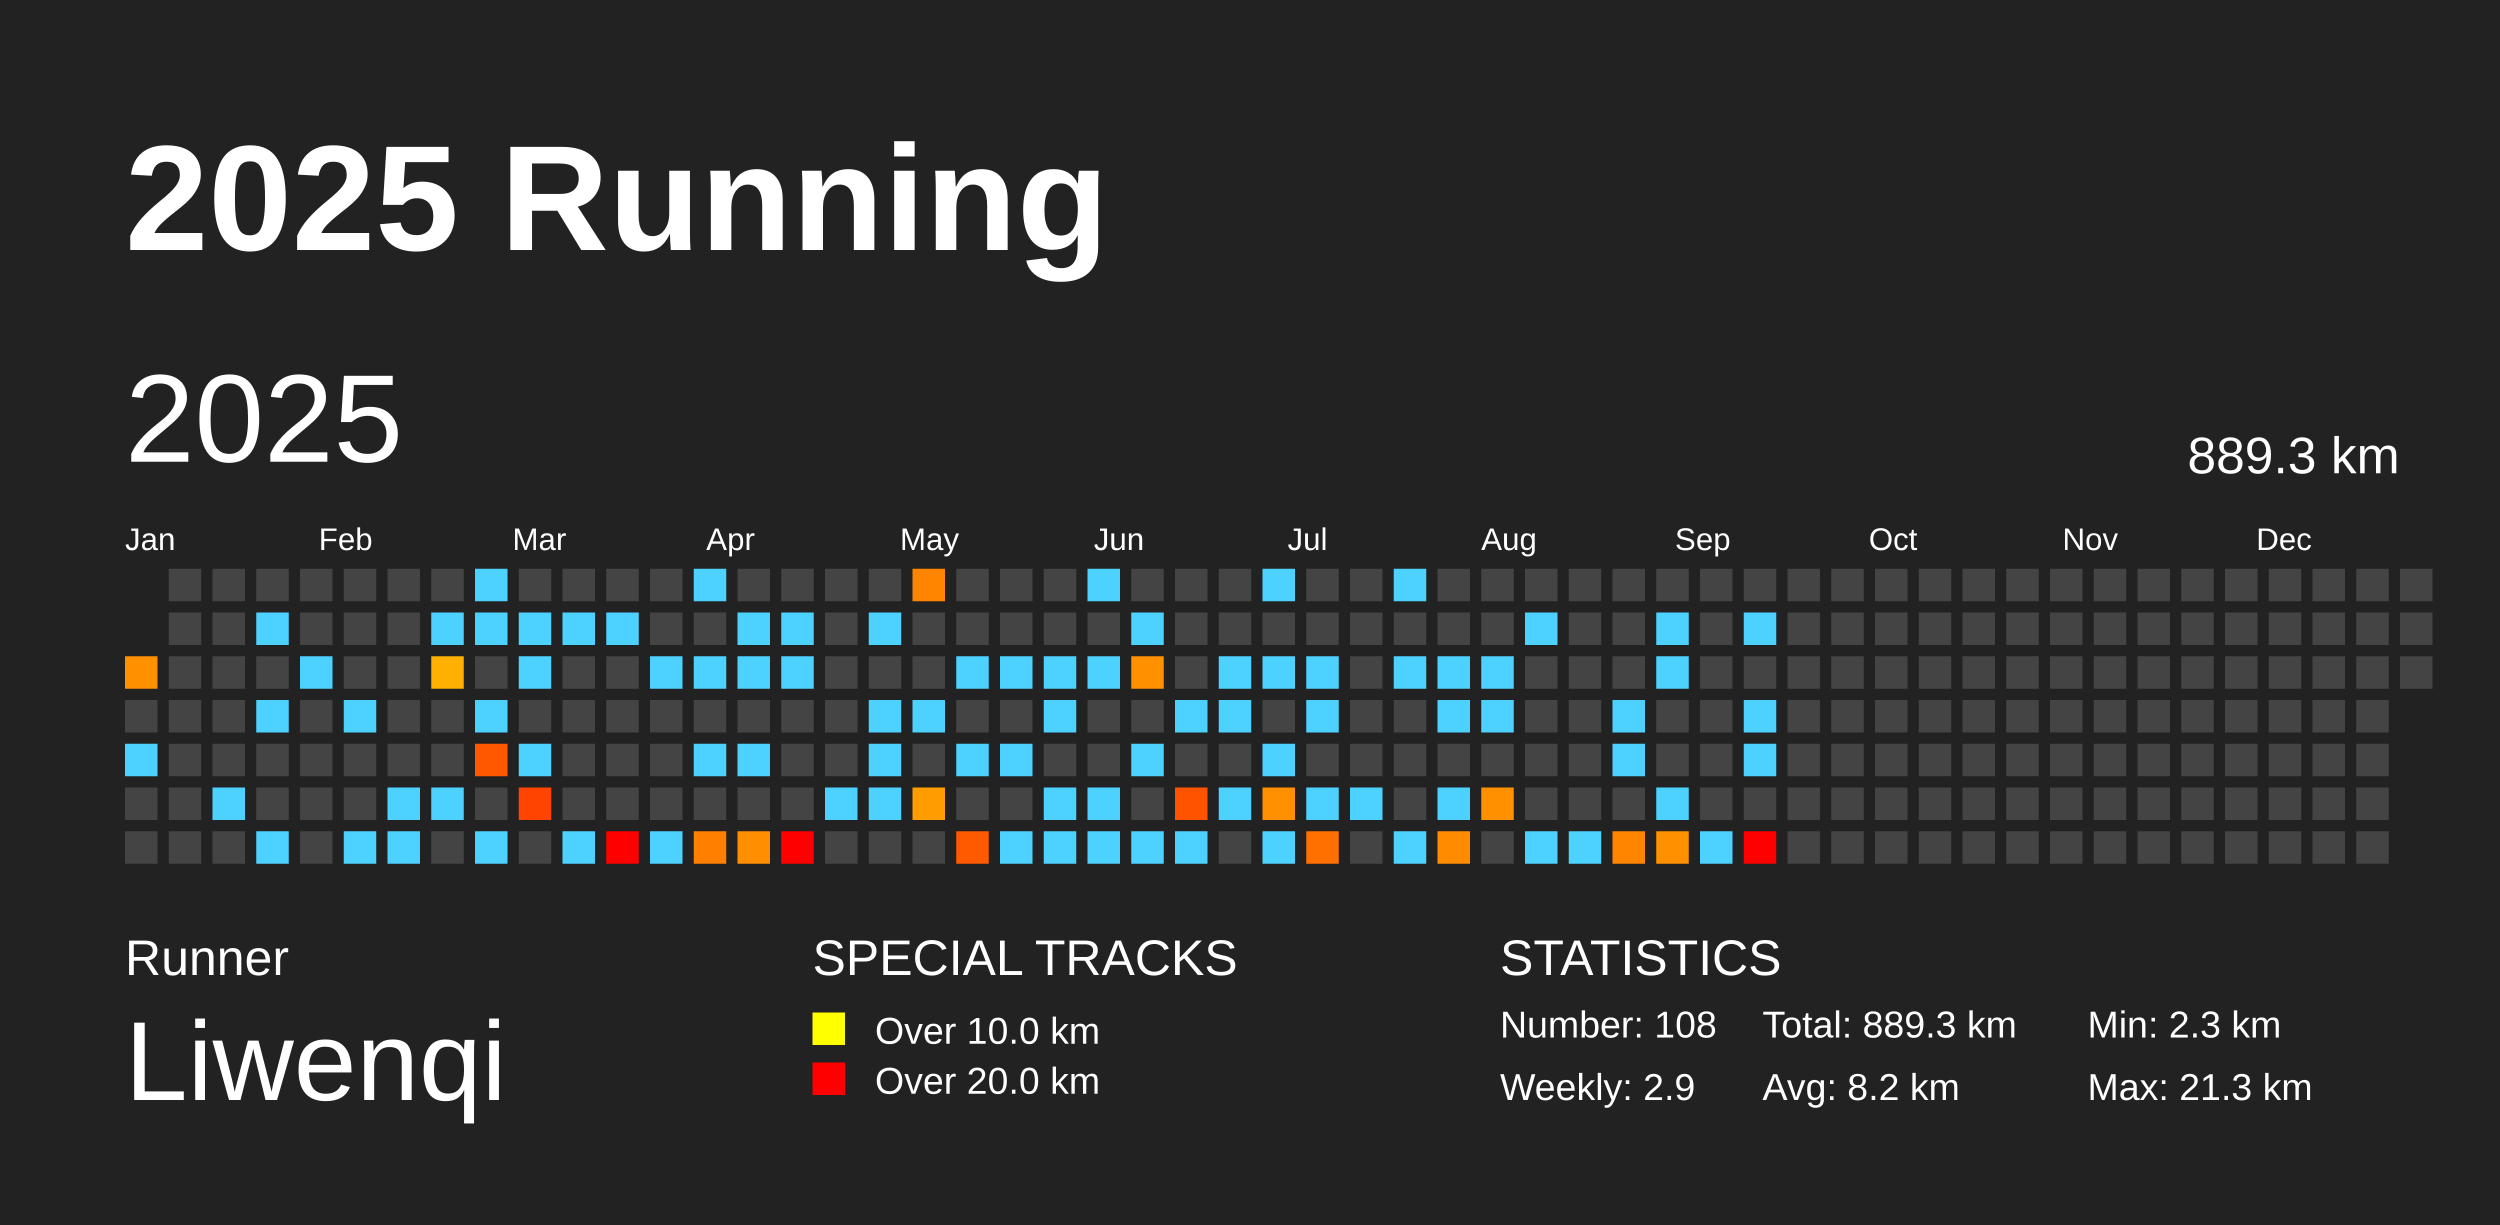
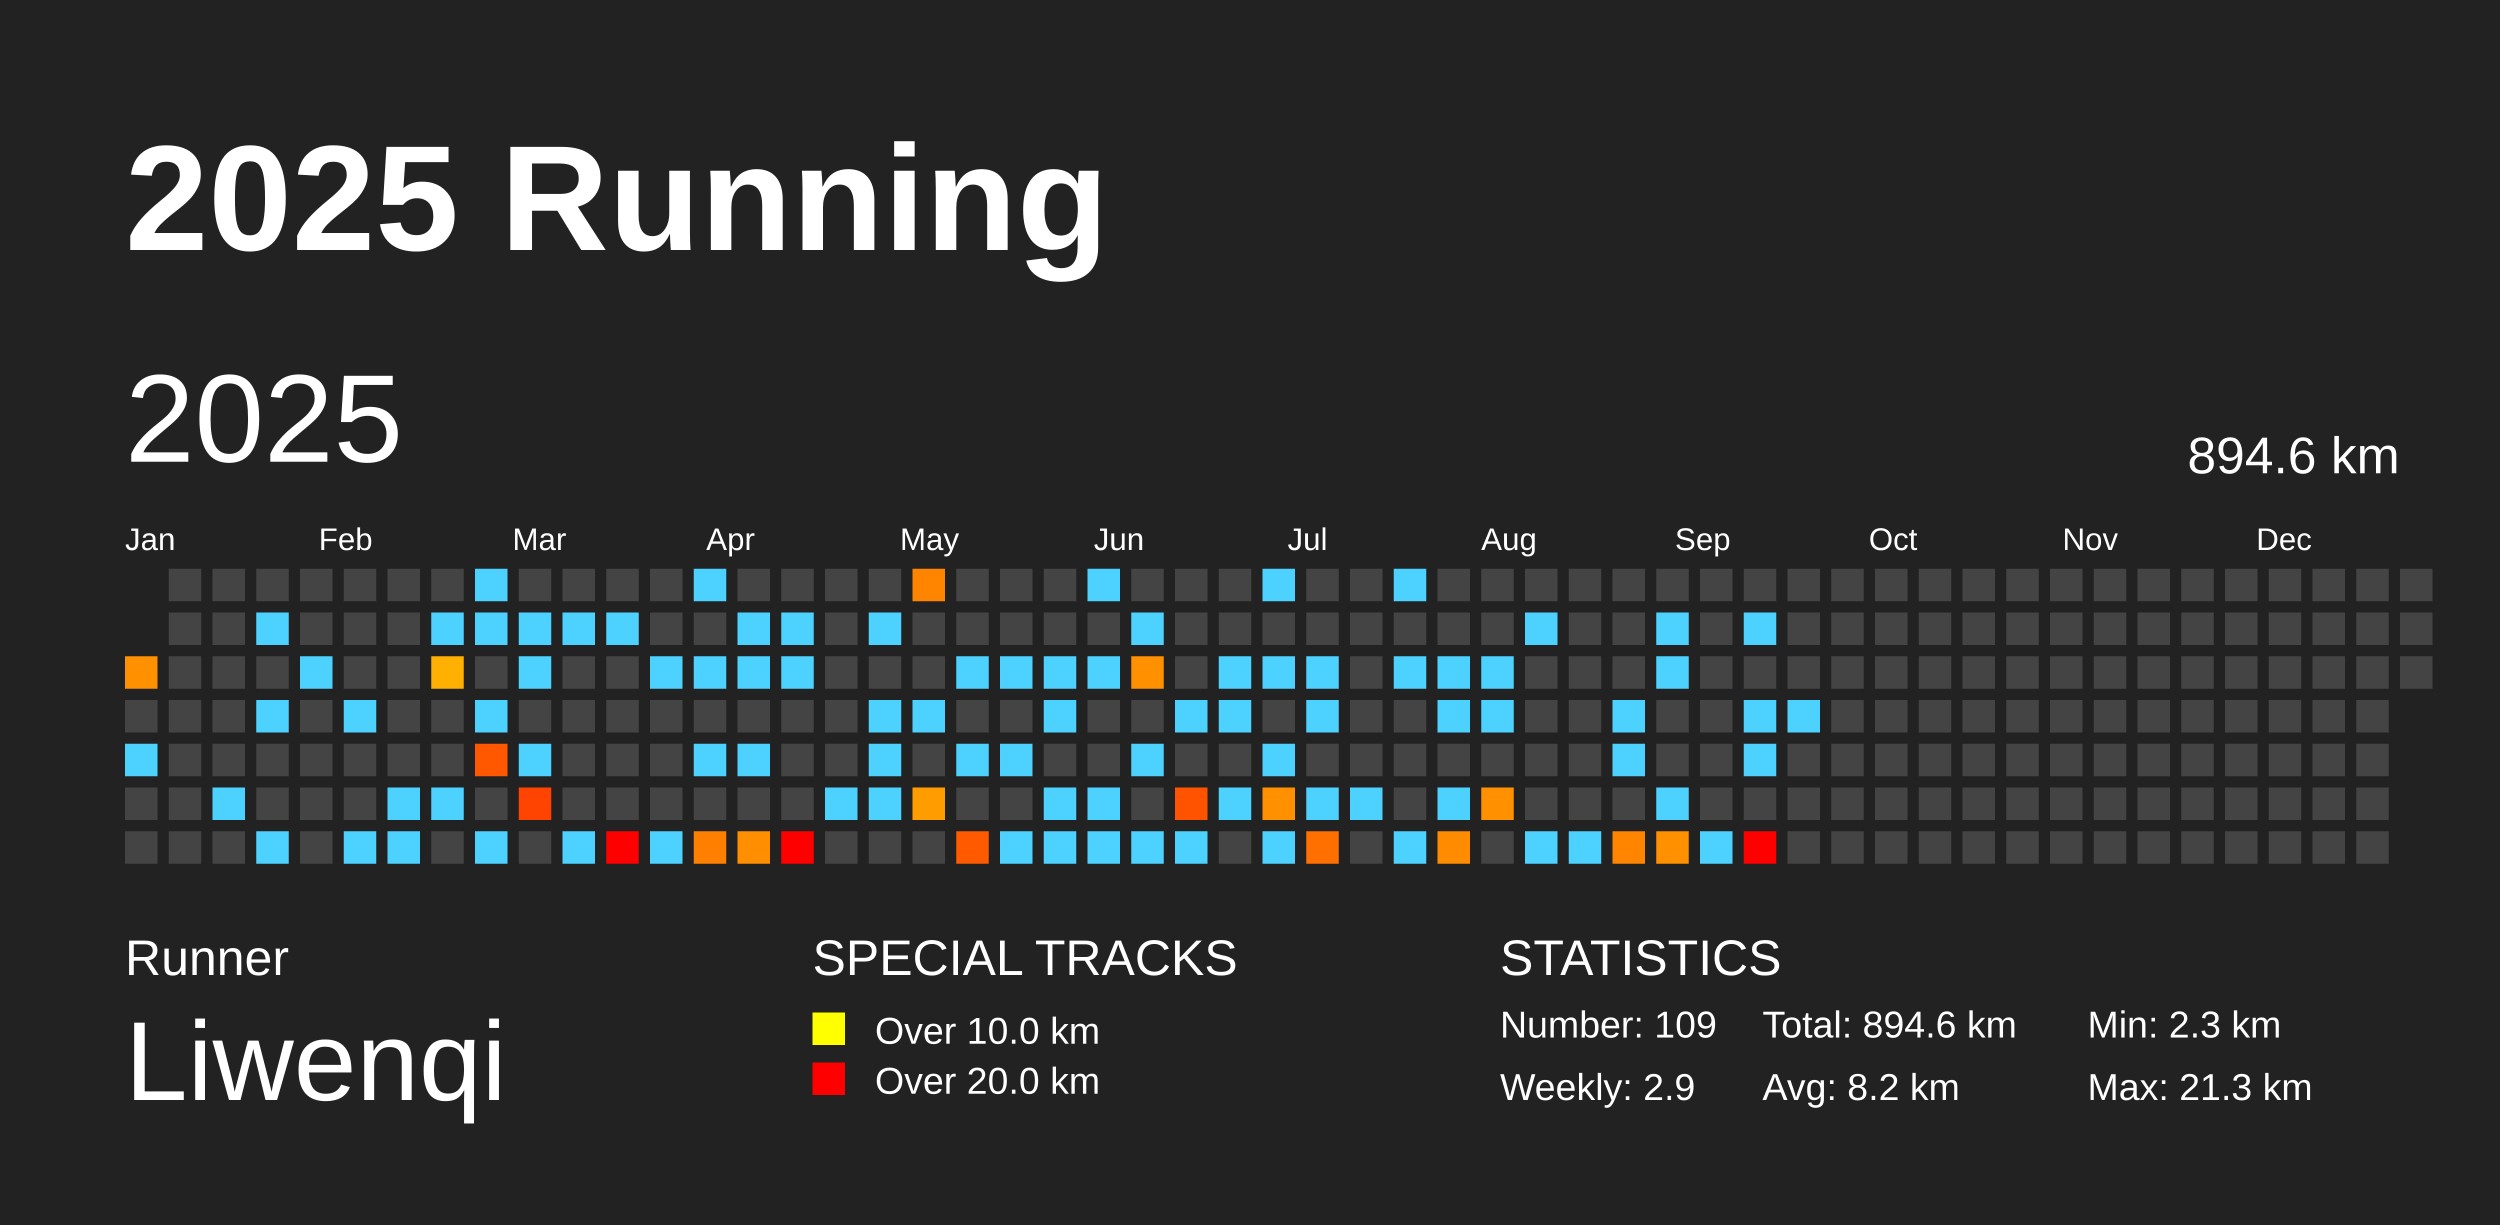
<svg xmlns="http://www.w3.org/2000/svg" baseProfile="full" height="98mm" version="1.1" viewBox="0,0,200,98" width="200mm">
  <defs />
  <rect fill="#222222" height="98" width="200" x="0" y="0" />
  <text fill="#FFFFFF" style="font-size:12px; font-family:Arial; font-weight:bold;" x="10" y="20">2025 Running</text>
  <text fill="#FFFFFF" style="font-size:4px; font-family:Arial" x="10" y="78">Runner</text>
  <text fill="#FFFFFF" style="font-size:9px; font-family:Arial" x="10" y="88">Liwenqi</text>
  <text fill="#FFFFFF" style="font-size:4px; font-family:Arial" x="65" y="78">SPECIAL TRACKS</text>
  <rect fill="yellow" height="2.6" width="2.6" x="65" y="81" />
  <text fill="#FFFFFF" style="font-size:3px; font-family:Arial" x="70" y="83.5">Over 10.0 km</text>
  <rect fill="red" height="2.6" width="2.6" x="65" y="85" />
  <text fill="#FFFFFF" style="font-size:3px; font-family:Arial" x="70" y="87.5">Over 20.0 km</text>
  <text fill="#FFFFFF" style="font-size:4px; font-family:Arial" x="120" y="78">STATISTICS</text>
-   <text fill="#FFFFFF" style="font-size:3px; font-family:Arial" x="120" y="83">Number: 108</text>
+   <text fill="#FFFFFF" style="font-size:3px; font-family:Arial" x="120" y="83">Number: 109</text>
  <text fill="#FFFFFF" style="font-size:3px; font-family:Arial" x="120" y="88">Weekly: 2.9</text>
-   <text fill="#FFFFFF" style="font-size:3px; font-family:Arial" x="141" y="83">Total: 889.3 km</text>
+   <text fill="#FFFFFF" style="font-size:3px; font-family:Arial" x="141" y="83">Total: 894.6 km</text>
  <text fill="#FFFFFF" style="font-size:3px; font-family:Arial" x="141" y="88">Avg: 8.2 km</text>
  <text fill="#FFFFFF" style="font-size:3px; font-family:Arial" x="167" y="83">Min: 2.3 km</text>
  <text fill="#FFFFFF" style="font-size:3px; font-family:Arial" x="167" y="88">Max: 21.3 km</text>
  <text dominant-baseline="hanging" fill="#FFFFFF" style="font-size:10.0px; font-family:Arial;" x="10" y="30">2025</text>
-   <text dominant-baseline="hanging" fill="#FFFFFF" style="font-size:4.125px; font-family:Arial;" x="175" y="35">889.3 km</text>
+   <text dominant-baseline="hanging" fill="#FFFFFF" style="font-size:4.125px; font-family:Arial;" x="175" y="35">894.6 km</text>
  <text fill="#FFFFFF" style="font-size:2.5px; font-family:Arial" x="10.0" y="44">Jan</text>
  <text fill="#FFFFFF" style="font-size:2.5px; font-family:Arial" x="25.5" y="44">Feb</text>
  <text fill="#FFFFFF" style="font-size:2.5px; font-family:Arial" x="41.0" y="44">Mar</text>
  <text fill="#FFFFFF" style="font-size:2.5px; font-family:Arial" x="56.5" y="44">Apr</text>
  <text fill="#FFFFFF" style="font-size:2.5px; font-family:Arial" x="72.0" y="44">May</text>
  <text fill="#FFFFFF" style="font-size:2.5px; font-family:Arial" x="87.5" y="44">Jun</text>
  <text fill="#FFFFFF" style="font-size:2.5px; font-family:Arial" x="103.0" y="44">Jul</text>
  <text fill="#FFFFFF" style="font-size:2.5px; font-family:Arial" x="118.5" y="44">Aug</text>
  <text fill="#FFFFFF" style="font-size:2.5px; font-family:Arial" x="134.0" y="44">Sep</text>
  <text fill="#FFFFFF" style="font-size:2.5px; font-family:Arial" x="149.5" y="44">Oct</text>
  <text fill="#FFFFFF" style="font-size:2.5px; font-family:Arial" x="165.0" y="44">Nov</text>
  <text fill="#FFFFFF" style="font-size:2.5px; font-family:Arial" x="180.5" y="44">Dec</text>
  <rect fill="#ff9000" height="2.6" width="2.6" x="10.0" y="52.5" />
  <rect fill="#444444" height="2.6" width="2.6" x="10.0" y="56.0" />
  <rect fill="#4dd2ff" height="2.6" width="2.6" x="10.0" y="59.5" />
  <rect fill="#444444" height="2.6" width="2.6" x="10.0" y="63.0" />
  <rect fill="#444444" height="2.6" width="2.6" x="10.0" y="66.5" />
  <rect fill="#444444" height="2.6" width="2.6" x="13.5" y="45.5" />
  <rect fill="#444444" height="2.6" width="2.6" x="13.5" y="49.0" />
  <rect fill="#444444" height="2.6" width="2.6" x="13.5" y="52.5" />
  <rect fill="#444444" height="2.6" width="2.6" x="13.5" y="56.0" />
  <rect fill="#444444" height="2.6" width="2.6" x="13.5" y="59.5" />
  <rect fill="#444444" height="2.6" width="2.6" x="13.5" y="63.0" />
  <rect fill="#444444" height="2.6" width="2.6" x="13.5" y="66.5" />
  <rect fill="#444444" height="2.6" width="2.6" x="17.0" y="45.5" />
  <rect fill="#444444" height="2.6" width="2.6" x="17.0" y="49.0" />
  <rect fill="#444444" height="2.6" width="2.6" x="17.0" y="52.5" />
  <rect fill="#444444" height="2.6" width="2.6" x="17.0" y="56.0" />
  <rect fill="#444444" height="2.6" width="2.6" x="17.0" y="59.5" />
  <rect fill="#4dd2ff" height="2.6" width="2.6" x="17.0" y="63.0" />
  <rect fill="#444444" height="2.6" width="2.6" x="17.0" y="66.5" />
  <rect fill="#444444" height="2.6" width="2.6" x="20.5" y="45.5" />
  <rect fill="#4dd2ff" height="2.6" width="2.6" x="20.5" y="49.0" />
  <rect fill="#444444" height="2.6" width="2.6" x="20.5" y="52.5" />
  <rect fill="#4dd2ff" height="2.6" width="2.6" x="20.5" y="56.0" />
  <rect fill="#444444" height="2.6" width="2.6" x="20.5" y="59.5" />
  <rect fill="#444444" height="2.6" width="2.6" x="20.5" y="63.0" />
  <rect fill="#4dd2ff" height="2.6" width="2.6" x="20.5" y="66.5" />
  <rect fill="#444444" height="2.6" width="2.6" x="24.0" y="45.5" />
  <rect fill="#444444" height="2.6" width="2.6" x="24.0" y="49.0" />
  <rect fill="#4dd2ff" height="2.6" width="2.6" x="24.0" y="52.5" />
  <rect fill="#444444" height="2.6" width="2.6" x="24.0" y="56.0" />
  <rect fill="#444444" height="2.6" width="2.6" x="24.0" y="59.5" />
  <rect fill="#444444" height="2.6" width="2.6" x="24.0" y="63.0" />
  <rect fill="#444444" height="2.6" width="2.6" x="24.0" y="66.5" />
  <rect fill="#444444" height="2.6" width="2.6" x="27.5" y="45.5" />
  <rect fill="#444444" height="2.6" width="2.6" x="27.5" y="49.0" />
  <rect fill="#444444" height="2.6" width="2.6" x="27.5" y="52.5" />
  <rect fill="#4dd2ff" height="2.6" width="2.6" x="27.5" y="56.0" />
  <rect fill="#444444" height="2.6" width="2.6" x="27.5" y="59.5" />
  <rect fill="#444444" height="2.6" width="2.6" x="27.5" y="63.0" />
  <rect fill="#4dd2ff" height="2.6" width="2.6" x="27.5" y="66.5" />
  <rect fill="#444444" height="2.6" width="2.6" x="31.0" y="45.5" />
  <rect fill="#444444" height="2.6" width="2.6" x="31.0" y="49.0" />
  <rect fill="#444444" height="2.6" width="2.6" x="31.0" y="52.5" />
  <rect fill="#444444" height="2.6" width="2.6" x="31.0" y="56.0" />
  <rect fill="#444444" height="2.6" width="2.6" x="31.0" y="59.5" />
  <rect fill="#4dd2ff" height="2.6" width="2.6" x="31.0" y="63.0" />
  <rect fill="#4dd2ff" height="2.6" width="2.6" x="31.0" y="66.5" />
  <rect fill="#444444" height="2.6" width="2.6" x="34.5" y="45.5" />
  <rect fill="#4dd2ff" height="2.6" width="2.6" x="34.5" y="49.0" />
  <rect fill="#ffb000" height="2.6" width="2.6" x="34.5" y="52.5" />
  <rect fill="#444444" height="2.6" width="2.6" x="34.5" y="56.0" />
  <rect fill="#444444" height="2.6" width="2.6" x="34.5" y="59.5" />
  <rect fill="#4dd2ff" height="2.6" width="2.6" x="34.5" y="63.0" />
  <rect fill="#444444" height="2.6" width="2.6" x="34.5" y="66.5" />
  <rect fill="#4dd2ff" height="2.6" width="2.6" x="38.0" y="45.5" />
  <rect fill="#4dd2ff" height="2.6" width="2.6" x="38.0" y="49.0" />
  <rect fill="#444444" height="2.6" width="2.6" x="38.0" y="52.5" />
  <rect fill="#4dd2ff" height="2.6" width="2.6" x="38.0" y="56.0" />
  <rect fill="#ff5800" height="2.6" width="2.6" x="38.0" y="59.5" />
  <rect fill="#444444" height="2.6" width="2.6" x="38.0" y="63.0" />
  <rect fill="#4dd2ff" height="2.6" width="2.6" x="38.0" y="66.5" />
  <rect fill="#444444" height="2.6" width="2.6" x="41.5" y="45.5" />
  <rect fill="#4dd2ff" height="2.6" width="2.6" x="41.5" y="49.0" />
  <rect fill="#4dd2ff" height="2.6" width="2.6" x="41.5" y="52.5" />
  <rect fill="#444444" height="2.6" width="2.6" x="41.5" y="56.0" />
  <rect fill="#4dd2ff" height="2.6" width="2.6" x="41.5" y="59.5" />
  <rect fill="#ff4300" height="2.6" width="2.6" x="41.5" y="63.0" />
  <rect fill="#444444" height="2.6" width="2.6" x="41.5" y="66.5" />
  <rect fill="#444444" height="2.6" width="2.6" x="45.0" y="45.5" />
  <rect fill="#4dd2ff" height="2.6" width="2.6" x="45.0" y="49.0" />
  <rect fill="#444444" height="2.6" width="2.6" x="45.0" y="52.5" />
  <rect fill="#444444" height="2.6" width="2.6" x="45.0" y="56.0" />
  <rect fill="#444444" height="2.6" width="2.6" x="45.0" y="59.5" />
  <rect fill="#444444" height="2.6" width="2.6" x="45.0" y="63.0" />
  <rect fill="#4dd2ff" height="2.6" width="2.6" x="45.0" y="66.5" />
  <rect fill="#444444" height="2.6" width="2.6" x="48.5" y="45.5" />
  <rect fill="#4dd2ff" height="2.6" width="2.6" x="48.5" y="49.0" />
  <rect fill="#444444" height="2.6" width="2.6" x="48.5" y="52.5" />
  <rect fill="#444444" height="2.6" width="2.6" x="48.5" y="56.0" />
  <rect fill="#444444" height="2.6" width="2.6" x="48.5" y="59.5" />
  <rect fill="#444444" height="2.6" width="2.6" x="48.5" y="63.0" />
  <rect fill="red" height="2.6" width="2.6" x="48.5" y="66.5" />
  <rect fill="#444444" height="2.6" width="2.6" x="52.0" y="45.5" />
  <rect fill="#444444" height="2.6" width="2.6" x="52.0" y="49.0" />
  <rect fill="#4dd2ff" height="2.6" width="2.6" x="52.0" y="52.5" />
  <rect fill="#444444" height="2.6" width="2.6" x="52.0" y="56.0" />
  <rect fill="#444444" height="2.6" width="2.6" x="52.0" y="59.5" />
  <rect fill="#444444" height="2.6" width="2.6" x="52.0" y="63.0" />
  <rect fill="#4dd2ff" height="2.6" width="2.6" x="52.0" y="66.5" />
  <rect fill="#4dd2ff" height="2.6" width="2.6" x="55.5" y="45.5" />
  <rect fill="#444444" height="2.6" width="2.6" x="55.5" y="49.0" />
  <rect fill="#4dd2ff" height="2.6" width="2.6" x="55.5" y="52.5" />
  <rect fill="#444444" height="2.6" width="2.6" x="55.5" y="56.0" />
  <rect fill="#4dd2ff" height="2.6" width="2.6" x="55.5" y="59.5" />
  <rect fill="#444444" height="2.6" width="2.6" x="55.5" y="63.0" />
  <rect fill="#ff7f00" height="2.6" width="2.6" x="55.5" y="66.5" />
  <rect fill="#444444" height="2.6" width="2.6" x="59.0" y="45.5" />
  <rect fill="#4dd2ff" height="2.6" width="2.6" x="59.0" y="49.0" />
  <rect fill="#4dd2ff" height="2.6" width="2.6" x="59.0" y="52.5" />
  <rect fill="#444444" height="2.6" width="2.6" x="59.0" y="56.0" />
  <rect fill="#4dd2ff" height="2.6" width="2.6" x="59.0" y="59.5" />
  <rect fill="#444444" height="2.6" width="2.6" x="59.0" y="63.0" />
  <rect fill="#ff8e00" height="2.6" width="2.6" x="59.0" y="66.5" />
  <rect fill="#444444" height="2.6" width="2.6" x="62.5" y="45.5" />
  <rect fill="#4dd2ff" height="2.6" width="2.6" x="62.5" y="49.0" />
  <rect fill="#4dd2ff" height="2.6" width="2.6" x="62.5" y="52.5" />
  <rect fill="#444444" height="2.6" width="2.6" x="62.5" y="56.0" />
  <rect fill="#444444" height="2.6" width="2.6" x="62.5" y="59.5" />
  <rect fill="#444444" height="2.6" width="2.6" x="62.5" y="63.0" />
  <rect fill="red" height="2.6" width="2.6" x="62.5" y="66.5" />
  <rect fill="#444444" height="2.6" width="2.6" x="66.0" y="45.5" />
  <rect fill="#444444" height="2.6" width="2.6" x="66.0" y="49.0" />
  <rect fill="#444444" height="2.6" width="2.6" x="66.0" y="52.5" />
  <rect fill="#444444" height="2.6" width="2.6" x="66.0" y="56.0" />
  <rect fill="#444444" height="2.6" width="2.6" x="66.0" y="59.5" />
  <rect fill="#4dd2ff" height="2.6" width="2.6" x="66.0" y="63.0" />
  <rect fill="#444444" height="2.6" width="2.6" x="66.0" y="66.5" />
  <rect fill="#444444" height="2.6" width="2.6" x="69.5" y="45.5" />
  <rect fill="#4dd2ff" height="2.6" width="2.6" x="69.5" y="49.0" />
  <rect fill="#444444" height="2.6" width="2.6" x="69.5" y="52.5" />
  <rect fill="#4dd2ff" height="2.6" width="2.6" x="69.5" y="56.0" />
  <rect fill="#4dd2ff" height="2.6" width="2.6" x="69.5" y="59.5" />
  <rect fill="#4dd2ff" height="2.6" width="2.6" x="69.5" y="63.0" />
  <rect fill="#444444" height="2.6" width="2.6" x="69.5" y="66.5" />
  <rect fill="#ff8400" height="2.6" width="2.6" x="73.0" y="45.5" />
  <rect fill="#444444" height="2.6" width="2.6" x="73.0" y="49.0" />
  <rect fill="#444444" height="2.6" width="2.6" x="73.0" y="52.5" />
  <rect fill="#4dd2ff" height="2.6" width="2.6" x="73.0" y="56.0" />
  <rect fill="#444444" height="2.6" width="2.6" x="73.0" y="59.5" />
  <rect fill="#ff9d00" height="2.6" width="2.6" x="73.0" y="63.0" />
  <rect fill="#444444" height="2.6" width="2.6" x="73.0" y="66.5" />
  <rect fill="#444444" height="2.6" width="2.6" x="76.5" y="45.5" />
  <rect fill="#444444" height="2.6" width="2.6" x="76.5" y="49.0" />
  <rect fill="#4dd2ff" height="2.6" width="2.6" x="76.5" y="52.5" />
  <rect fill="#444444" height="2.6" width="2.6" x="76.5" y="56.0" />
  <rect fill="#4dd2ff" height="2.6" width="2.6" x="76.5" y="59.5" />
  <rect fill="#444444" height="2.6" width="2.6" x="76.5" y="63.0" />
  <rect fill="#ff5a00" height="2.6" width="2.6" x="76.5" y="66.5" />
  <rect fill="#444444" height="2.6" width="2.6" x="80.0" y="45.5" />
  <rect fill="#444444" height="2.6" width="2.6" x="80.0" y="49.0" />
  <rect fill="#4dd2ff" height="2.6" width="2.6" x="80.0" y="52.5" />
  <rect fill="#444444" height="2.6" width="2.6" x="80.0" y="56.0" />
  <rect fill="#4dd2ff" height="2.6" width="2.6" x="80.0" y="59.5" />
  <rect fill="#444444" height="2.6" width="2.6" x="80.0" y="63.0" />
  <rect fill="#4dd2ff" height="2.6" width="2.6" x="80.0" y="66.5" />
  <rect fill="#444444" height="2.6" width="2.6" x="83.5" y="45.5" />
  <rect fill="#444444" height="2.6" width="2.6" x="83.5" y="49.0" />
  <rect fill="#4dd2ff" height="2.6" width="2.6" x="83.5" y="52.5" />
  <rect fill="#4dd2ff" height="2.6" width="2.6" x="83.5" y="56.0" />
  <rect fill="#444444" height="2.6" width="2.6" x="83.5" y="59.5" />
  <rect fill="#4dd2ff" height="2.6" width="2.6" x="83.5" y="63.0" />
  <rect fill="#4dd2ff" height="2.6" width="2.6" x="83.5" y="66.5" />
  <rect fill="#4dd2ff" height="2.6" width="2.6" x="87.0" y="45.5" />
  <rect fill="#444444" height="2.6" width="2.6" x="87.0" y="49.0" />
  <rect fill="#4dd2ff" height="2.6" width="2.6" x="87.0" y="52.5" />
  <rect fill="#444444" height="2.6" width="2.6" x="87.0" y="56.0" />
  <rect fill="#444444" height="2.6" width="2.6" x="87.0" y="59.5" />
  <rect fill="#4dd2ff" height="2.6" width="2.6" x="87.0" y="63.0" />
  <rect fill="#4dd2ff" height="2.6" width="2.6" x="87.0" y="66.5" />
  <rect fill="#444444" height="2.6" width="2.6" x="90.5" y="45.5" />
  <rect fill="#4dd2ff" height="2.6" width="2.6" x="90.5" y="49.0" />
  <rect fill="#ff9000" height="2.6" width="2.6" x="90.5" y="52.5" />
  <rect fill="#444444" height="2.6" width="2.6" x="90.5" y="56.0" />
  <rect fill="#4dd2ff" height="2.6" width="2.6" x="90.5" y="59.5" />
  <rect fill="#444444" height="2.6" width="2.6" x="90.5" y="63.0" />
  <rect fill="#4dd2ff" height="2.6" width="2.6" x="90.5" y="66.5" />
  <rect fill="#444444" height="2.6" width="2.6" x="94.0" y="45.5" />
  <rect fill="#444444" height="2.6" width="2.6" x="94.0" y="49.0" />
  <rect fill="#444444" height="2.6" width="2.6" x="94.0" y="52.5" />
  <rect fill="#4dd2ff" height="2.6" width="2.6" x="94.0" y="56.0" />
  <rect fill="#444444" height="2.6" width="2.6" x="94.0" y="59.5" />
  <rect fill="#ff5300" height="2.6" width="2.6" x="94.0" y="63.0" />
  <rect fill="#4dd2ff" height="2.6" width="2.6" x="94.0" y="66.5" />
  <rect fill="#444444" height="2.6" width="2.6" x="97.5" y="45.5" />
  <rect fill="#444444" height="2.6" width="2.6" x="97.5" y="49.0" />
  <rect fill="#4dd2ff" height="2.6" width="2.6" x="97.5" y="52.5" />
  <rect fill="#4dd2ff" height="2.6" width="2.6" x="97.5" y="56.0" />
  <rect fill="#444444" height="2.6" width="2.6" x="97.5" y="59.5" />
  <rect fill="#4dd2ff" height="2.6" width="2.6" x="97.5" y="63.0" />
  <rect fill="#444444" height="2.6" width="2.6" x="97.5" y="66.5" />
  <rect fill="#4dd2ff" height="2.6" width="2.6" x="101.0" y="45.5" />
  <rect fill="#444444" height="2.6" width="2.6" x="101.0" y="49.0" />
  <rect fill="#4dd2ff" height="2.6" width="2.6" x="101.0" y="52.5" />
  <rect fill="#444444" height="2.6" width="2.6" x="101.0" y="56.0" />
  <rect fill="#4dd2ff" height="2.6" width="2.6" x="101.0" y="59.5" />
  <rect fill="#ff9000" height="2.6" width="2.6" x="101.0" y="63.0" />
  <rect fill="#4dd2ff" height="2.6" width="2.6" x="101.0" y="66.5" />
  <rect fill="#444444" height="2.6" width="2.6" x="104.5" y="45.5" />
  <rect fill="#444444" height="2.6" width="2.6" x="104.5" y="49.0" />
  <rect fill="#4dd2ff" height="2.6" width="2.6" x="104.5" y="52.5" />
  <rect fill="#4dd2ff" height="2.6" width="2.6" x="104.5" y="56.0" />
  <rect fill="#444444" height="2.6" width="2.6" x="104.5" y="59.5" />
  <rect fill="#4dd2ff" height="2.6" width="2.6" x="104.5" y="63.0" />
  <rect fill="#ff7000" height="2.6" width="2.6" x="104.5" y="66.5" />
  <rect fill="#444444" height="2.6" width="2.6" x="108.0" y="45.5" />
  <rect fill="#444444" height="2.6" width="2.6" x="108.0" y="49.0" />
  <rect fill="#444444" height="2.6" width="2.6" x="108.0" y="52.5" />
  <rect fill="#444444" height="2.6" width="2.6" x="108.0" y="56.0" />
  <rect fill="#444444" height="2.6" width="2.6" x="108.0" y="59.5" />
  <rect fill="#4dd2ff" height="2.6" width="2.6" x="108.0" y="63.0" />
  <rect fill="#444444" height="2.6" width="2.6" x="108.0" y="66.5" />
  <rect fill="#4dd2ff" height="2.6" width="2.6" x="111.5" y="45.5" />
  <rect fill="#444444" height="2.6" width="2.6" x="111.5" y="49.0" />
  <rect fill="#4dd2ff" height="2.6" width="2.6" x="111.5" y="52.5" />
  <rect fill="#444444" height="2.6" width="2.6" x="111.5" y="56.0" />
  <rect fill="#444444" height="2.6" width="2.6" x="111.5" y="59.5" />
  <rect fill="#444444" height="2.6" width="2.6" x="111.5" y="63.0" />
  <rect fill="#4dd2ff" height="2.6" width="2.6" x="111.5" y="66.5" />
  <rect fill="#444444" height="2.6" width="2.6" x="115.0" y="45.5" />
  <rect fill="#444444" height="2.6" width="2.6" x="115.0" y="49.0" />
  <rect fill="#4dd2ff" height="2.6" width="2.6" x="115.0" y="52.5" />
  <rect fill="#4dd2ff" height="2.6" width="2.6" x="115.0" y="56.0" />
  <rect fill="#444444" height="2.6" width="2.6" x="115.0" y="59.5" />
  <rect fill="#4dd2ff" height="2.6" width="2.6" x="115.0" y="63.0" />
  <rect fill="#ff8c00" height="2.6" width="2.6" x="115.0" y="66.5" />
  <rect fill="#444444" height="2.6" width="2.6" x="118.5" y="45.5" />
  <rect fill="#444444" height="2.6" width="2.6" x="118.5" y="49.0" />
  <rect fill="#4dd2ff" height="2.6" width="2.6" x="118.5" y="52.5" />
  <rect fill="#4dd2ff" height="2.6" width="2.6" x="118.5" y="56.0" />
  <rect fill="#444444" height="2.6" width="2.6" x="118.5" y="59.5" />
  <rect fill="#ff9000" height="2.6" width="2.6" x="118.5" y="63.0" />
  <rect fill="#444444" height="2.6" width="2.6" x="118.5" y="66.5" />
  <rect fill="#444444" height="2.6" width="2.6" x="122.0" y="45.5" />
  <rect fill="#4dd2ff" height="2.6" width="2.6" x="122.0" y="49.0" />
  <rect fill="#444444" height="2.6" width="2.6" x="122.0" y="52.5" />
  <rect fill="#444444" height="2.6" width="2.6" x="122.0" y="56.0" />
  <rect fill="#444444" height="2.6" width="2.6" x="122.0" y="59.5" />
  <rect fill="#444444" height="2.6" width="2.6" x="122.0" y="63.0" />
  <rect fill="#4dd2ff" height="2.6" width="2.6" x="122.0" y="66.5" />
  <rect fill="#444444" height="2.6" width="2.6" x="125.5" y="45.5" />
  <rect fill="#444444" height="2.6" width="2.6" x="125.5" y="49.0" />
  <rect fill="#444444" height="2.6" width="2.6" x="125.5" y="52.5" />
  <rect fill="#444444" height="2.6" width="2.6" x="125.5" y="56.0" />
  <rect fill="#444444" height="2.6" width="2.6" x="125.5" y="59.5" />
  <rect fill="#444444" height="2.6" width="2.6" x="125.5" y="63.0" />
  <rect fill="#4dd2ff" height="2.6" width="2.6" x="125.5" y="66.5" />
  <rect fill="#444444" height="2.6" width="2.6" x="129.0" y="45.5" />
  <rect fill="#444444" height="2.6" width="2.6" x="129.0" y="49.0" />
  <rect fill="#444444" height="2.6" width="2.6" x="129.0" y="52.5" />
  <rect fill="#4dd2ff" height="2.6" width="2.6" x="129.0" y="56.0" />
  <rect fill="#4dd2ff" height="2.6" width="2.6" x="129.0" y="59.5" />
  <rect fill="#444444" height="2.6" width="2.6" x="129.0" y="63.0" />
  <rect fill="#ff8500" height="2.6" width="2.6" x="129.0" y="66.5" />
  <rect fill="#444444" height="2.6" width="2.6" x="132.5" y="45.5" />
  <rect fill="#4dd2ff" height="2.6" width="2.6" x="132.5" y="49.0" />
  <rect fill="#4dd2ff" height="2.6" width="2.6" x="132.5" y="52.5" />
  <rect fill="#444444" height="2.6" width="2.6" x="132.5" y="56.0" />
  <rect fill="#444444" height="2.6" width="2.6" x="132.5" y="59.5" />
  <rect fill="#4dd2ff" height="2.6" width="2.6" x="132.5" y="63.0" />
  <rect fill="#ff9100" height="2.6" width="2.6" x="132.5" y="66.5" />
  <rect fill="#444444" height="2.6" width="2.6" x="136.0" y="45.5" />
  <rect fill="#444444" height="2.6" width="2.6" x="136.0" y="49.0" />
  <rect fill="#444444" height="2.6" width="2.6" x="136.0" y="52.5" />
  <rect fill="#444444" height="2.6" width="2.6" x="136.0" y="56.0" />
  <rect fill="#444444" height="2.6" width="2.6" x="136.0" y="59.5" />
  <rect fill="#444444" height="2.6" width="2.6" x="136.0" y="63.0" />
  <rect fill="#4dd2ff" height="2.6" width="2.6" x="136.0" y="66.5" />
  <rect fill="#444444" height="2.6" width="2.6" x="139.5" y="45.5" />
  <rect fill="#4dd2ff" height="2.6" width="2.6" x="139.5" y="49.0" />
  <rect fill="#444444" height="2.6" width="2.6" x="139.5" y="52.5" />
  <rect fill="#4dd2ff" height="2.6" width="2.6" x="139.5" y="56.0" />
  <rect fill="#4dd2ff" height="2.6" width="2.6" x="139.5" y="59.5" />
  <rect fill="#444444" height="2.6" width="2.6" x="139.5" y="63.0" />
  <rect fill="red" height="2.6" width="2.6" x="139.5" y="66.5" />
  <rect fill="#444444" height="2.6" width="2.6" x="143.0" y="45.5" />
  <rect fill="#444444" height="2.6" width="2.6" x="143.0" y="49.0" />
  <rect fill="#444444" height="2.6" width="2.6" x="143.0" y="52.5" />
-   <rect fill="#444444" height="2.6" width="2.6" x="143.0" y="56.0" />
+   <rect fill="#4dd2ff" height="2.6" width="2.6" x="143.0" y="56.0" />
  <rect fill="#444444" height="2.6" width="2.6" x="143.0" y="59.5" />
  <rect fill="#444444" height="2.6" width="2.6" x="143.0" y="63.0" />
  <rect fill="#444444" height="2.6" width="2.6" x="143.0" y="66.5" />
  <rect fill="#444444" height="2.6" width="2.6" x="146.5" y="45.5" />
  <rect fill="#444444" height="2.6" width="2.6" x="146.5" y="49.0" />
  <rect fill="#444444" height="2.6" width="2.6" x="146.5" y="52.5" />
  <rect fill="#444444" height="2.6" width="2.6" x="146.5" y="56.0" />
  <rect fill="#444444" height="2.6" width="2.6" x="146.5" y="59.5" />
  <rect fill="#444444" height="2.6" width="2.6" x="146.5" y="63.0" />
  <rect fill="#444444" height="2.6" width="2.6" x="146.5" y="66.5" />
  <rect fill="#444444" height="2.6" width="2.6" x="150.0" y="45.5" />
  <rect fill="#444444" height="2.6" width="2.6" x="150.0" y="49.0" />
  <rect fill="#444444" height="2.6" width="2.6" x="150.0" y="52.5" />
  <rect fill="#444444" height="2.6" width="2.6" x="150.0" y="56.0" />
  <rect fill="#444444" height="2.6" width="2.6" x="150.0" y="59.5" />
  <rect fill="#444444" height="2.6" width="2.6" x="150.0" y="63.0" />
  <rect fill="#444444" height="2.6" width="2.6" x="150.0" y="66.5" />
  <rect fill="#444444" height="2.6" width="2.6" x="153.5" y="45.5" />
  <rect fill="#444444" height="2.6" width="2.6" x="153.5" y="49.0" />
  <rect fill="#444444" height="2.6" width="2.6" x="153.5" y="52.5" />
  <rect fill="#444444" height="2.6" width="2.6" x="153.5" y="56.0" />
  <rect fill="#444444" height="2.6" width="2.6" x="153.5" y="59.5" />
  <rect fill="#444444" height="2.6" width="2.6" x="153.5" y="63.0" />
  <rect fill="#444444" height="2.6" width="2.6" x="153.5" y="66.5" />
  <rect fill="#444444" height="2.6" width="2.6" x="157.0" y="45.5" />
  <rect fill="#444444" height="2.6" width="2.6" x="157.0" y="49.0" />
  <rect fill="#444444" height="2.6" width="2.6" x="157.0" y="52.5" />
  <rect fill="#444444" height="2.6" width="2.6" x="157.0" y="56.0" />
  <rect fill="#444444" height="2.6" width="2.6" x="157.0" y="59.5" />
  <rect fill="#444444" height="2.6" width="2.6" x="157.0" y="63.0" />
  <rect fill="#444444" height="2.6" width="2.6" x="157.0" y="66.5" />
  <rect fill="#444444" height="2.6" width="2.6" x="160.5" y="45.5" />
  <rect fill="#444444" height="2.6" width="2.6" x="160.5" y="49.0" />
  <rect fill="#444444" height="2.6" width="2.6" x="160.5" y="52.5" />
  <rect fill="#444444" height="2.6" width="2.6" x="160.5" y="56.0" />
  <rect fill="#444444" height="2.6" width="2.6" x="160.5" y="59.5" />
  <rect fill="#444444" height="2.6" width="2.6" x="160.5" y="63.0" />
  <rect fill="#444444" height="2.6" width="2.6" x="160.5" y="66.5" />
  <rect fill="#444444" height="2.6" width="2.6" x="164.0" y="45.5" />
  <rect fill="#444444" height="2.6" width="2.6" x="164.0" y="49.0" />
  <rect fill="#444444" height="2.6" width="2.6" x="164.0" y="52.5" />
  <rect fill="#444444" height="2.6" width="2.6" x="164.0" y="56.0" />
  <rect fill="#444444" height="2.6" width="2.6" x="164.0" y="59.5" />
  <rect fill="#444444" height="2.6" width="2.6" x="164.0" y="63.0" />
  <rect fill="#444444" height="2.6" width="2.6" x="164.0" y="66.5" />
  <rect fill="#444444" height="2.6" width="2.6" x="167.5" y="45.5" />
  <rect fill="#444444" height="2.6" width="2.6" x="167.5" y="49.0" />
  <rect fill="#444444" height="2.6" width="2.6" x="167.5" y="52.5" />
  <rect fill="#444444" height="2.6" width="2.6" x="167.5" y="56.0" />
  <rect fill="#444444" height="2.6" width="2.6" x="167.5" y="59.5" />
  <rect fill="#444444" height="2.6" width="2.6" x="167.5" y="63.0" />
  <rect fill="#444444" height="2.6" width="2.6" x="167.5" y="66.5" />
  <rect fill="#444444" height="2.6" width="2.6" x="171.0" y="45.5" />
  <rect fill="#444444" height="2.6" width="2.6" x="171.0" y="49.0" />
  <rect fill="#444444" height="2.6" width="2.6" x="171.0" y="52.5" />
  <rect fill="#444444" height="2.6" width="2.6" x="171.0" y="56.0" />
  <rect fill="#444444" height="2.6" width="2.6" x="171.0" y="59.5" />
  <rect fill="#444444" height="2.6" width="2.6" x="171.0" y="63.0" />
  <rect fill="#444444" height="2.6" width="2.6" x="171.0" y="66.5" />
  <rect fill="#444444" height="2.6" width="2.6" x="174.5" y="45.5" />
  <rect fill="#444444" height="2.6" width="2.6" x="174.5" y="49.0" />
  <rect fill="#444444" height="2.6" width="2.6" x="174.5" y="52.5" />
  <rect fill="#444444" height="2.6" width="2.6" x="174.5" y="56.0" />
  <rect fill="#444444" height="2.6" width="2.6" x="174.5" y="59.5" />
  <rect fill="#444444" height="2.6" width="2.6" x="174.5" y="63.0" />
  <rect fill="#444444" height="2.6" width="2.6" x="174.5" y="66.5" />
  <rect fill="#444444" height="2.6" width="2.6" x="178.0" y="45.5" />
  <rect fill="#444444" height="2.6" width="2.6" x="178.0" y="49.0" />
  <rect fill="#444444" height="2.6" width="2.6" x="178.0" y="52.5" />
  <rect fill="#444444" height="2.6" width="2.6" x="178.0" y="56.0" />
  <rect fill="#444444" height="2.6" width="2.6" x="178.0" y="59.5" />
  <rect fill="#444444" height="2.6" width="2.6" x="178.0" y="63.0" />
  <rect fill="#444444" height="2.6" width="2.6" x="178.0" y="66.5" />
  <rect fill="#444444" height="2.6" width="2.6" x="181.5" y="45.5" />
  <rect fill="#444444" height="2.6" width="2.6" x="181.5" y="49.0" />
  <rect fill="#444444" height="2.6" width="2.6" x="181.5" y="52.5" />
  <rect fill="#444444" height="2.6" width="2.6" x="181.5" y="56.0" />
  <rect fill="#444444" height="2.6" width="2.6" x="181.5" y="59.5" />
  <rect fill="#444444" height="2.6" width="2.6" x="181.5" y="63.0" />
  <rect fill="#444444" height="2.6" width="2.6" x="181.5" y="66.5" />
  <rect fill="#444444" height="2.6" width="2.6" x="185.0" y="45.5" />
  <rect fill="#444444" height="2.6" width="2.6" x="185.0" y="49.0" />
  <rect fill="#444444" height="2.6" width="2.6" x="185.0" y="52.5" />
  <rect fill="#444444" height="2.6" width="2.6" x="185.0" y="56.0" />
  <rect fill="#444444" height="2.6" width="2.6" x="185.0" y="59.5" />
  <rect fill="#444444" height="2.6" width="2.6" x="185.0" y="63.0" />
  <rect fill="#444444" height="2.6" width="2.6" x="185.0" y="66.5" />
  <rect fill="#444444" height="2.6" width="2.6" x="188.5" y="45.5" />
  <rect fill="#444444" height="2.6" width="2.6" x="188.5" y="49.0" />
  <rect fill="#444444" height="2.6" width="2.6" x="188.5" y="52.5" />
  <rect fill="#444444" height="2.6" width="2.6" x="188.5" y="56.0" />
  <rect fill="#444444" height="2.6" width="2.6" x="188.5" y="59.5" />
  <rect fill="#444444" height="2.6" width="2.6" x="188.5" y="63.0" />
  <rect fill="#444444" height="2.6" width="2.6" x="188.5" y="66.5" />
  <rect fill="#444444" height="2.6" width="2.6" x="192.0" y="45.5" />
  <rect fill="#444444" height="2.6" width="2.6" x="192.0" y="49.0" />
  <rect fill="#444444" height="2.6" width="2.6" x="192.0" y="52.5" />
</svg>
